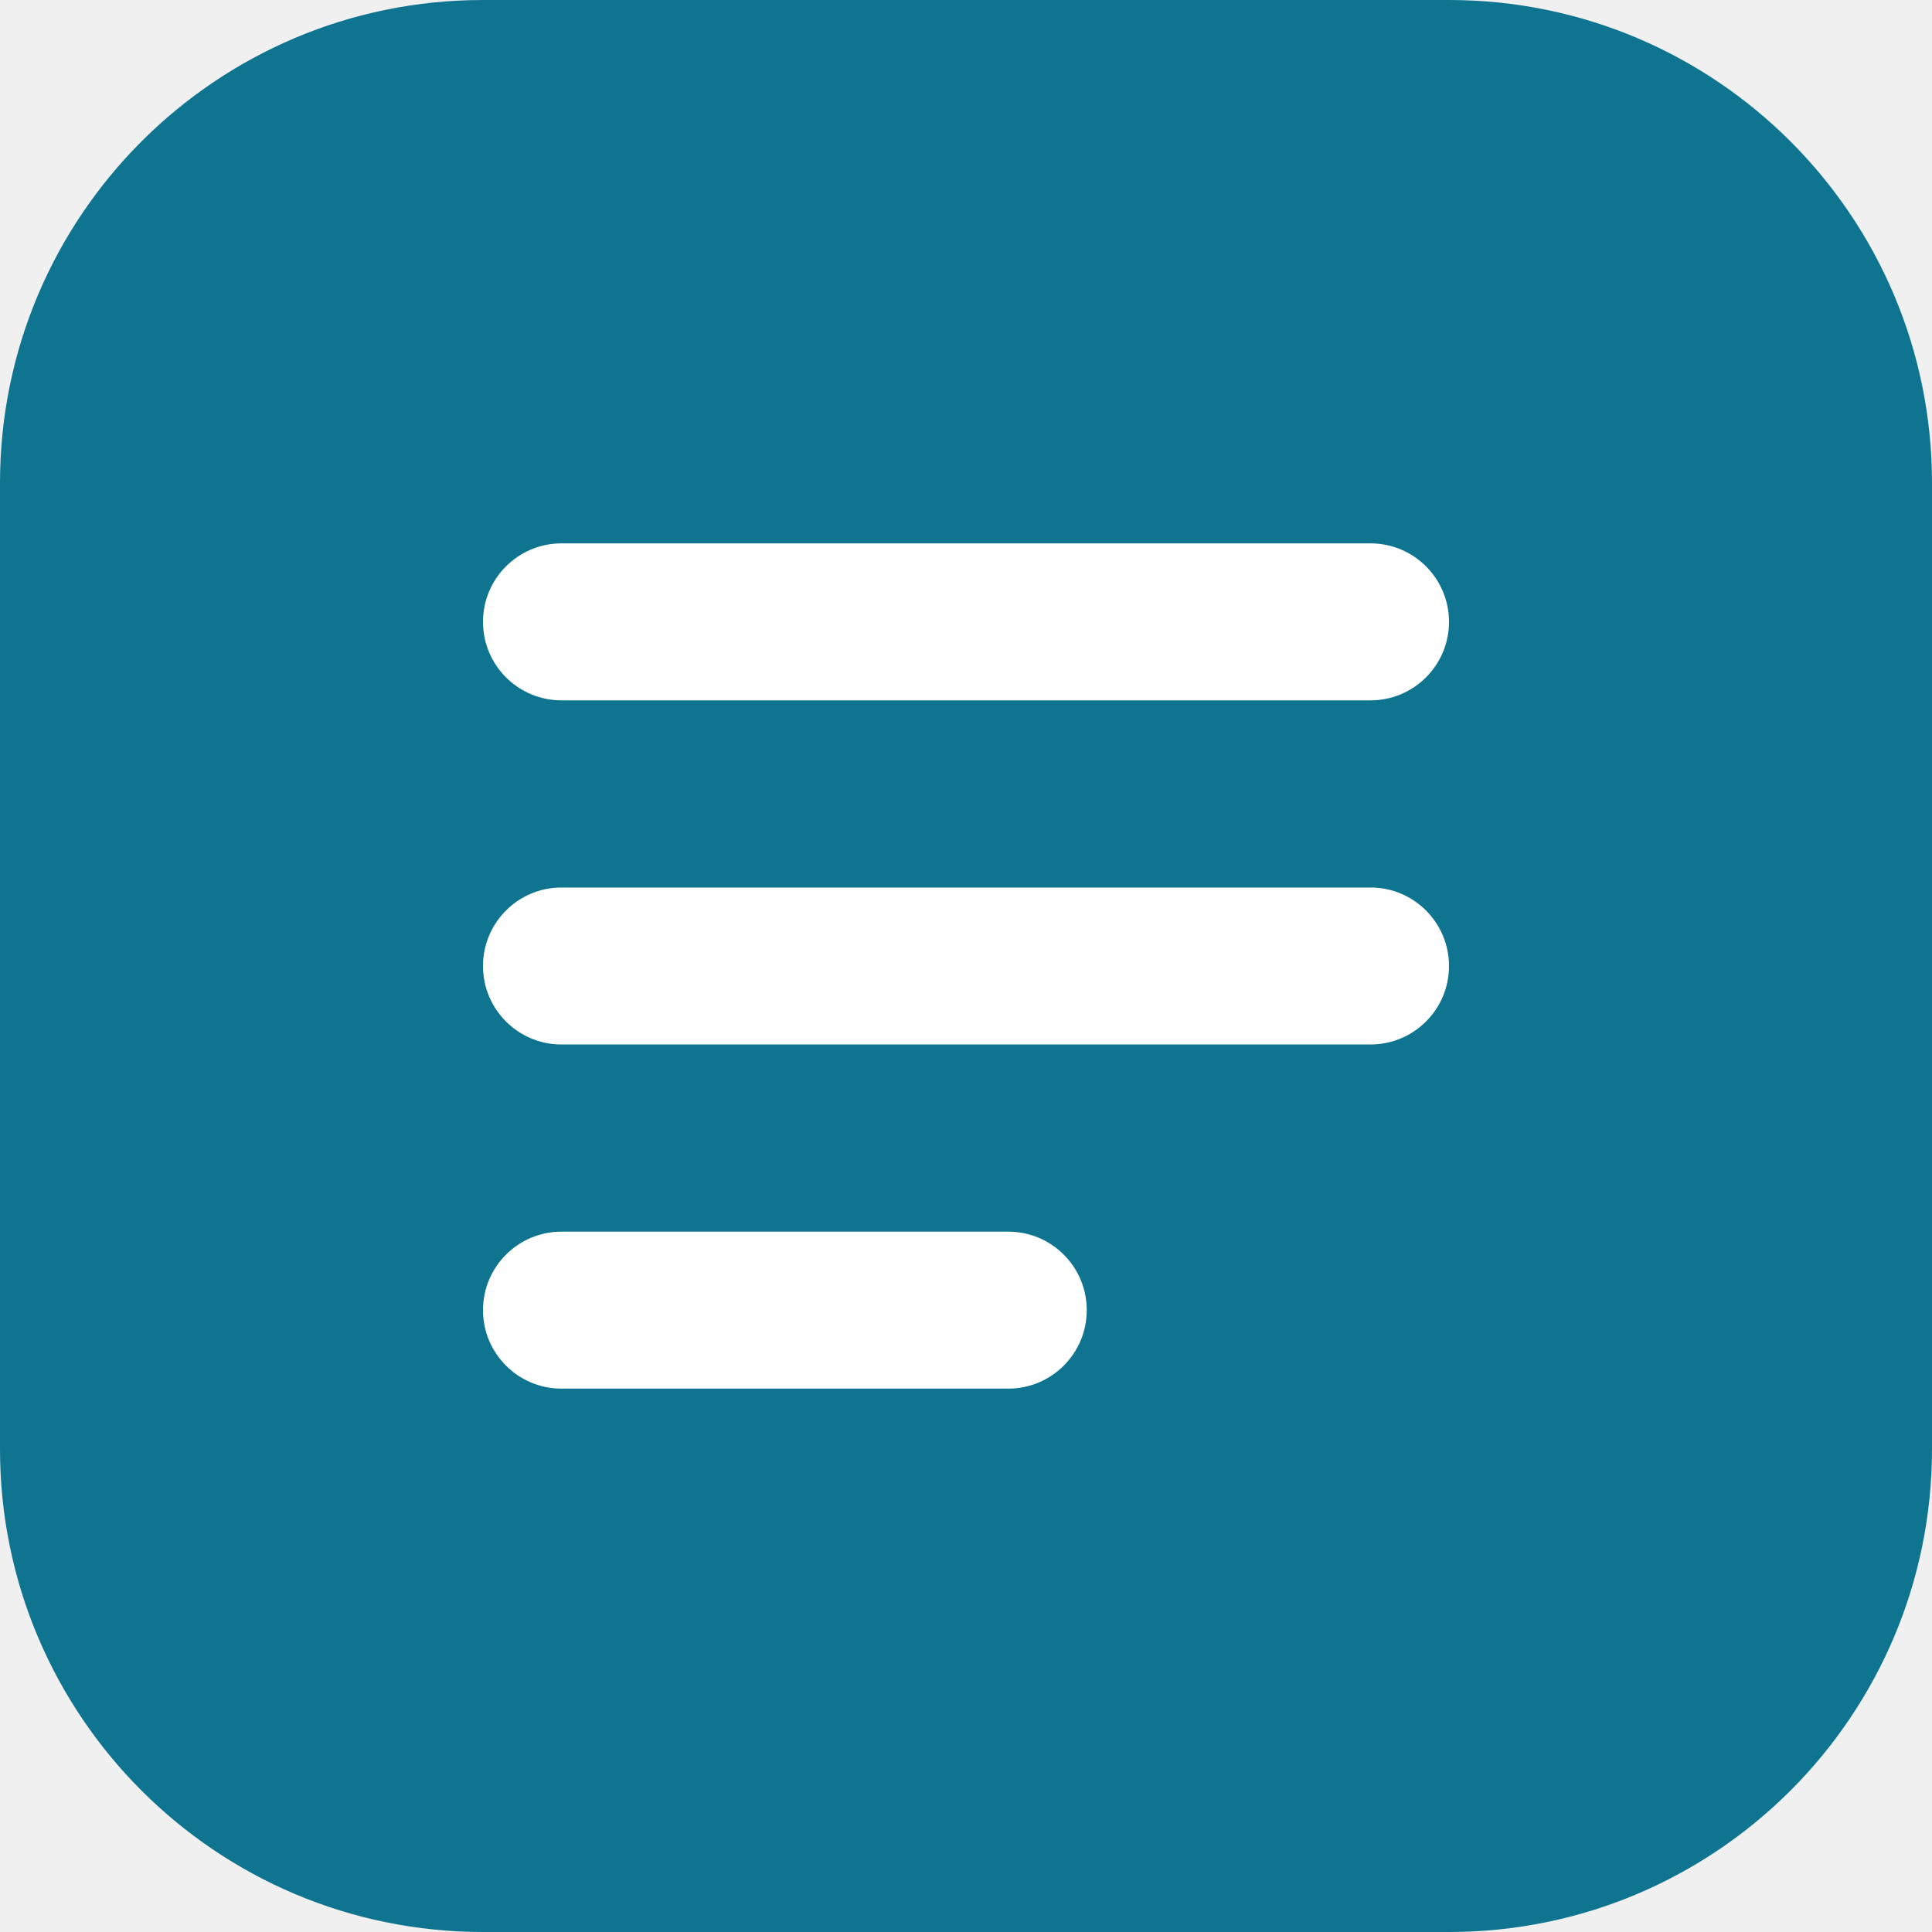
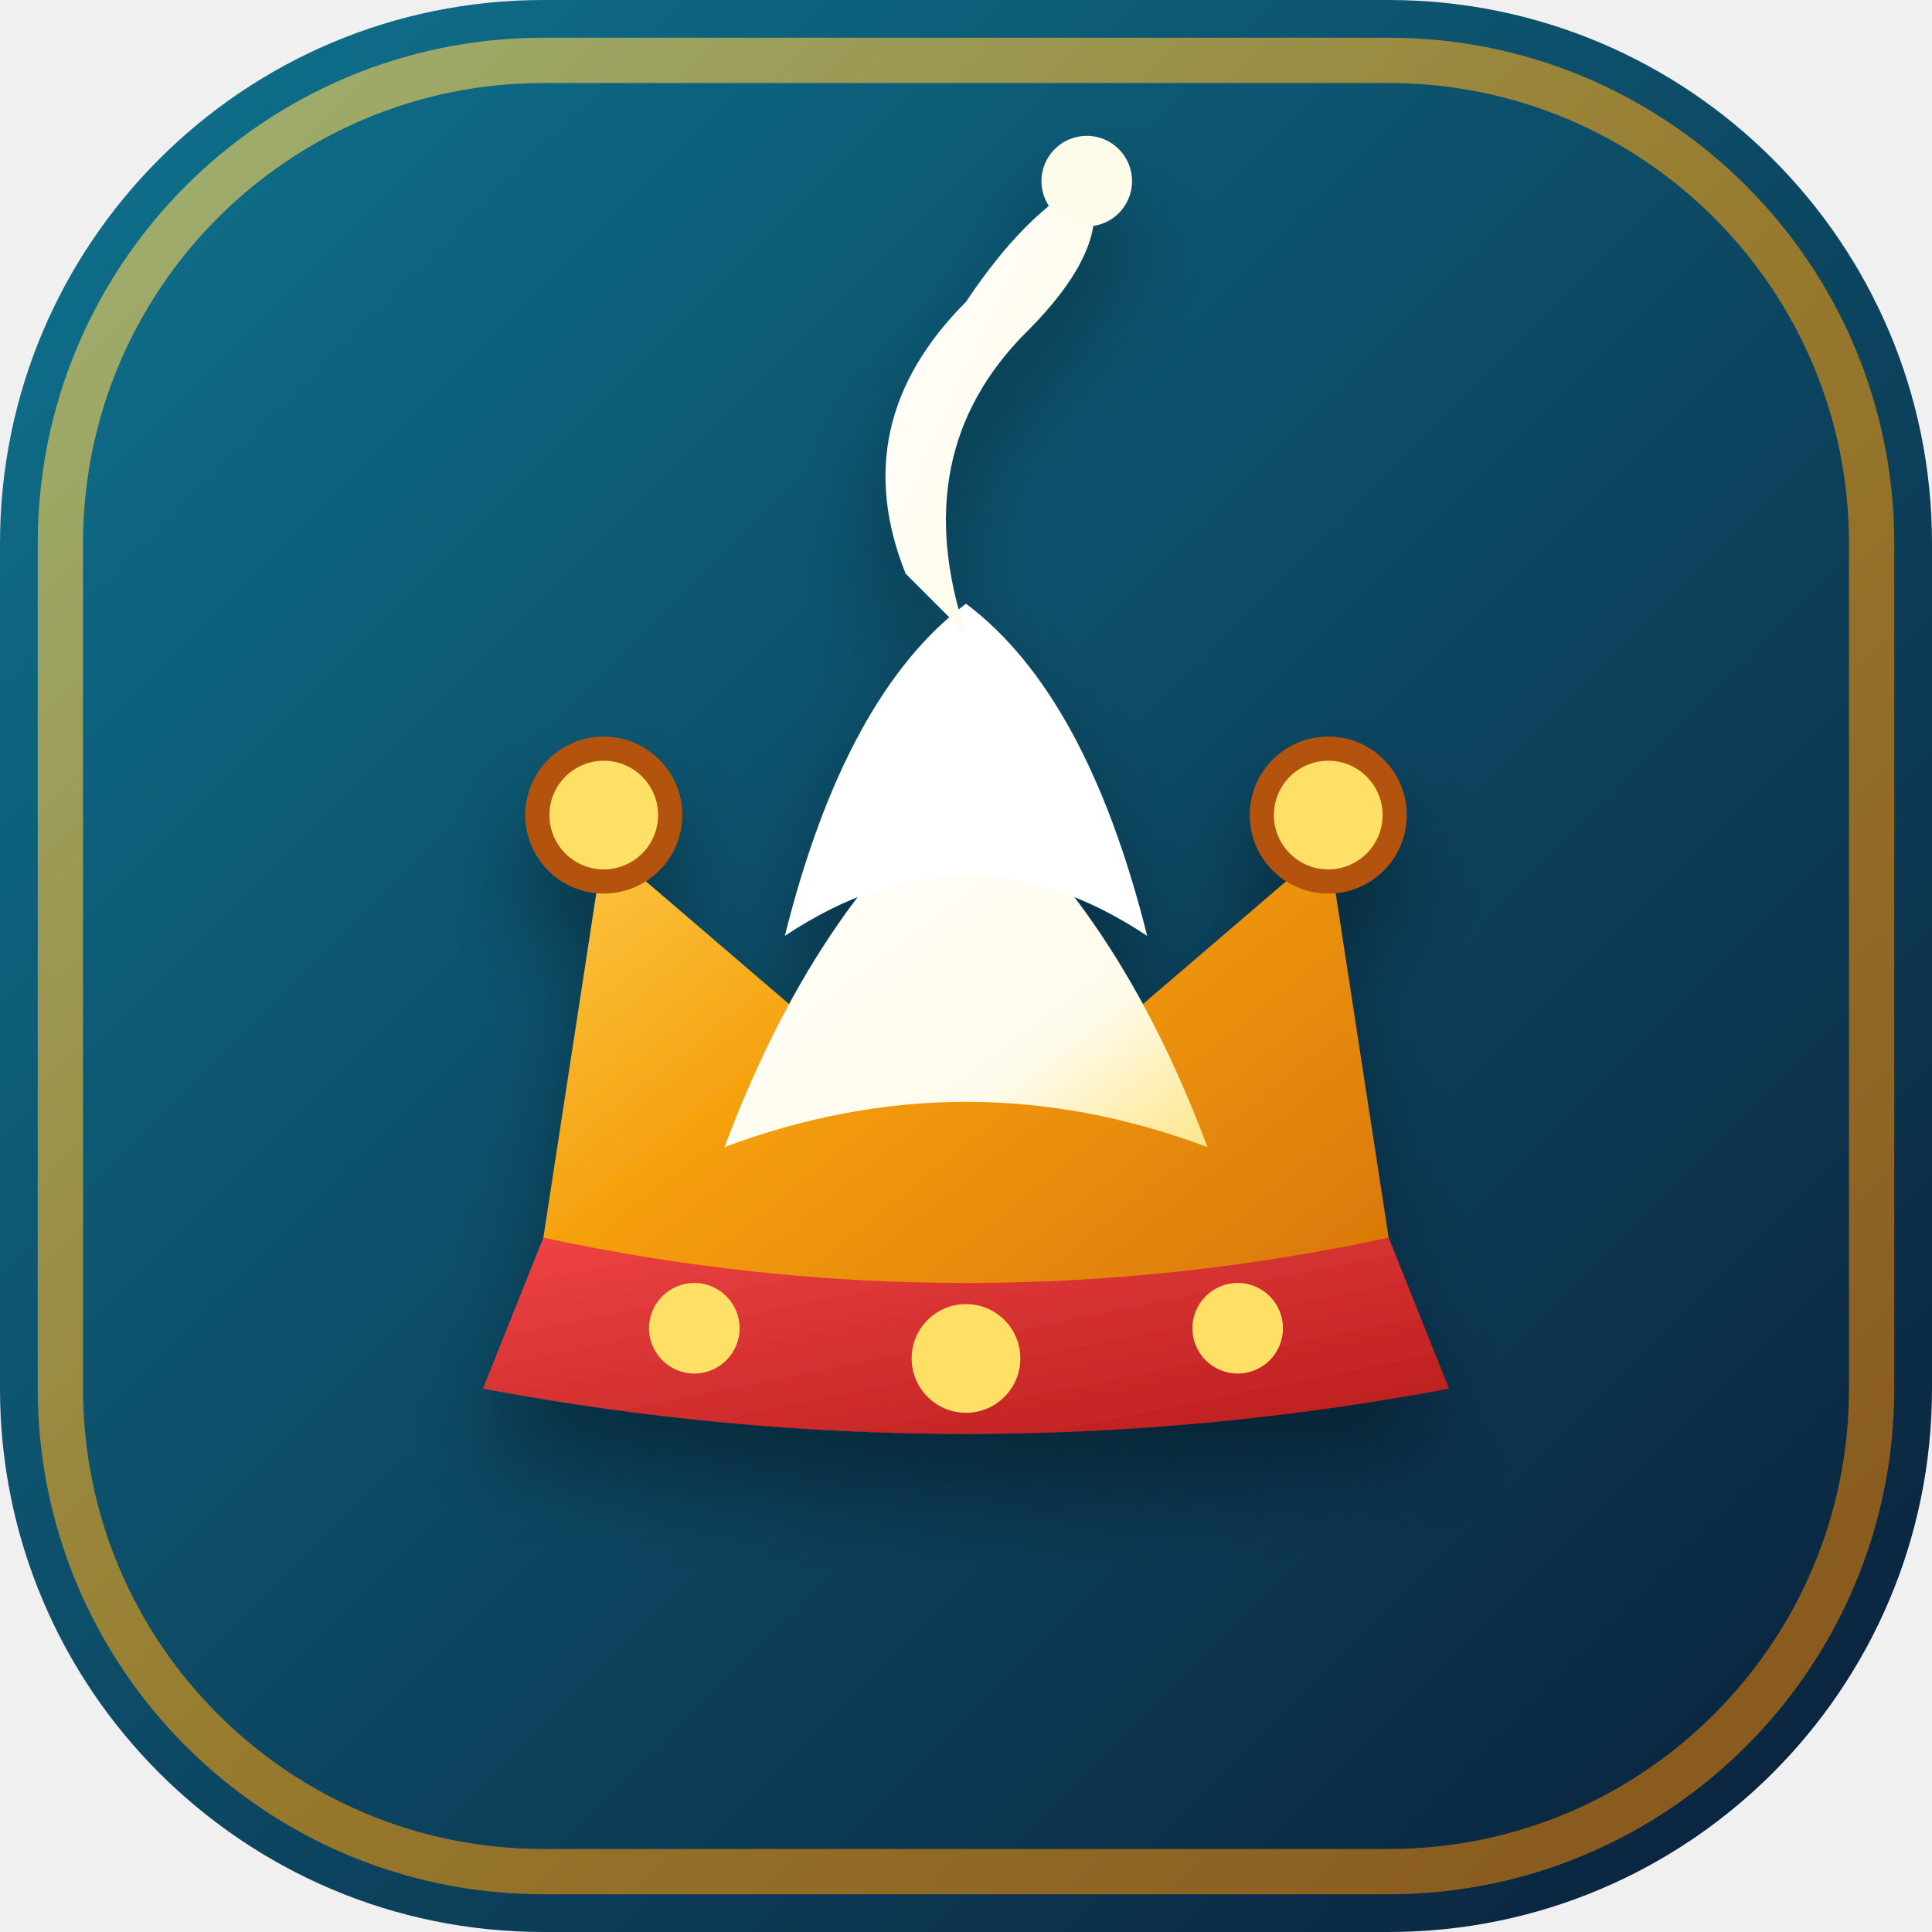
- <svg xmlns="http://www.w3.org/2000/svg" viewBox="0 0 32 32">
-   <rect width="32" height="32" rx="8" fill="#0E7490" />
-   <rect x="8" y="9" width="16" height="2.6" rx="1.3" fill="white" />
-   <rect x="8" y="14.7" width="16" height="2.6" rx="1.3" fill="white" />
-   <rect x="8" y="20.4" width="10" height="2.6" rx="1.3" fill="white" />
+ <svg xmlns="http://www.w3.org/2000/svg" viewBox="0 0 64 64" width="64" height="64">
+   <defs>
+     <linearGradient id="bgGrad" x1="0%" y1="0%" x2="100%" y2="100%">
+       <stop offset="0%" stop-color="#0E7490" />
+       <stop offset="100%" stop-color="#0B1E38" />
+     </linearGradient>
+     <linearGradient id="goldCrown" x1="0%" y1="0%" x2="100%" y2="100%">
+       <stop offset="0%" stop-color="#FFE066" />
+       <stop offset="50%" stop-color="#F59E0B" />
+       <stop offset="100%" stop-color="#D97706" />
+     </linearGradient>
+     <linearGradient id="creamSwirl" x1="0%" y1="0%" x2="100%" y2="100%">
+       <stop offset="0%" stop-color="#FFFFFF" />
+       <stop offset="70%" stop-color="#FFFBEB" />
+       <stop offset="100%" stop-color="#FDE68A" />
+     </linearGradient>
+     <linearGradient id="redAccent" x1="0%" y1="0%" x2="100%" y2="100%">
+       <stop offset="0%" stop-color="#EF4444" />
+       <stop offset="100%" stop-color="#B91C1C" />
+     </linearGradient>
+     <filter id="shadow" x="-10%" y="-10%" width="120%" height="120%">
+       <feDropShadow dx="0" dy="2" stdDeviation="1.5" flood-color="#000000" flood-opacity="0.35" />
+     </filter>
+   </defs>
+   <rect width="64" height="64" rx="18" fill="url(#bgGrad)" />
+   <rect x="2" y="2" width="60" height="60" rx="16" fill="none" stroke="url(#goldCrown)" stroke-width="1.5" stroke-opacity="0.6" />
+   <g filter="url(#shadow)">
+     <path d="M16 46 Q32 49 48 46 L46 41 Q32 43 18 41 Z" fill="url(#redAccent)" />
+     <circle cx="23" cy="44" r="1.5" fill="#FFE066" />
+     <circle cx="32" cy="45" r="1.8" fill="#FFE066" />
+     <circle cx="41" cy="44" r="1.5" fill="#FFE066" />
+     <path d="M18 41 L20 28 L27 34 L32 20 L37 34 L44 28 L46 41 Q32 44 18 41 Z" fill="url(#goldCrown)" />
+     <path d="M24 38 Q32 35 40 38 Q37 30 32 26 Q27 30 24 38 Z" fill="url(#creamSwirl)" />
+     <path d="M26 31 Q32 27 38 31 Q36 23 32 20 Q28 23 26 31 Z" fill="#FFFFFF" />
+     <path d="M32 21 Q30 15 34 11 Q37 8 36 6 Q34 7 32 10 Q28 14 30 19 Z" fill="url(#creamSwirl)" />
+     <circle cx="36" cy="6" r="1.5" fill="#FFFBEB" />
+     <circle cx="20" cy="27" r="2.2" fill="#FFE066" stroke="#B45309" stroke-width="0.8" />
+     <circle cx="44" cy="27" r="2.2" fill="#FFE066" stroke="#B45309" stroke-width="0.8" />
+   </g>
</svg>
